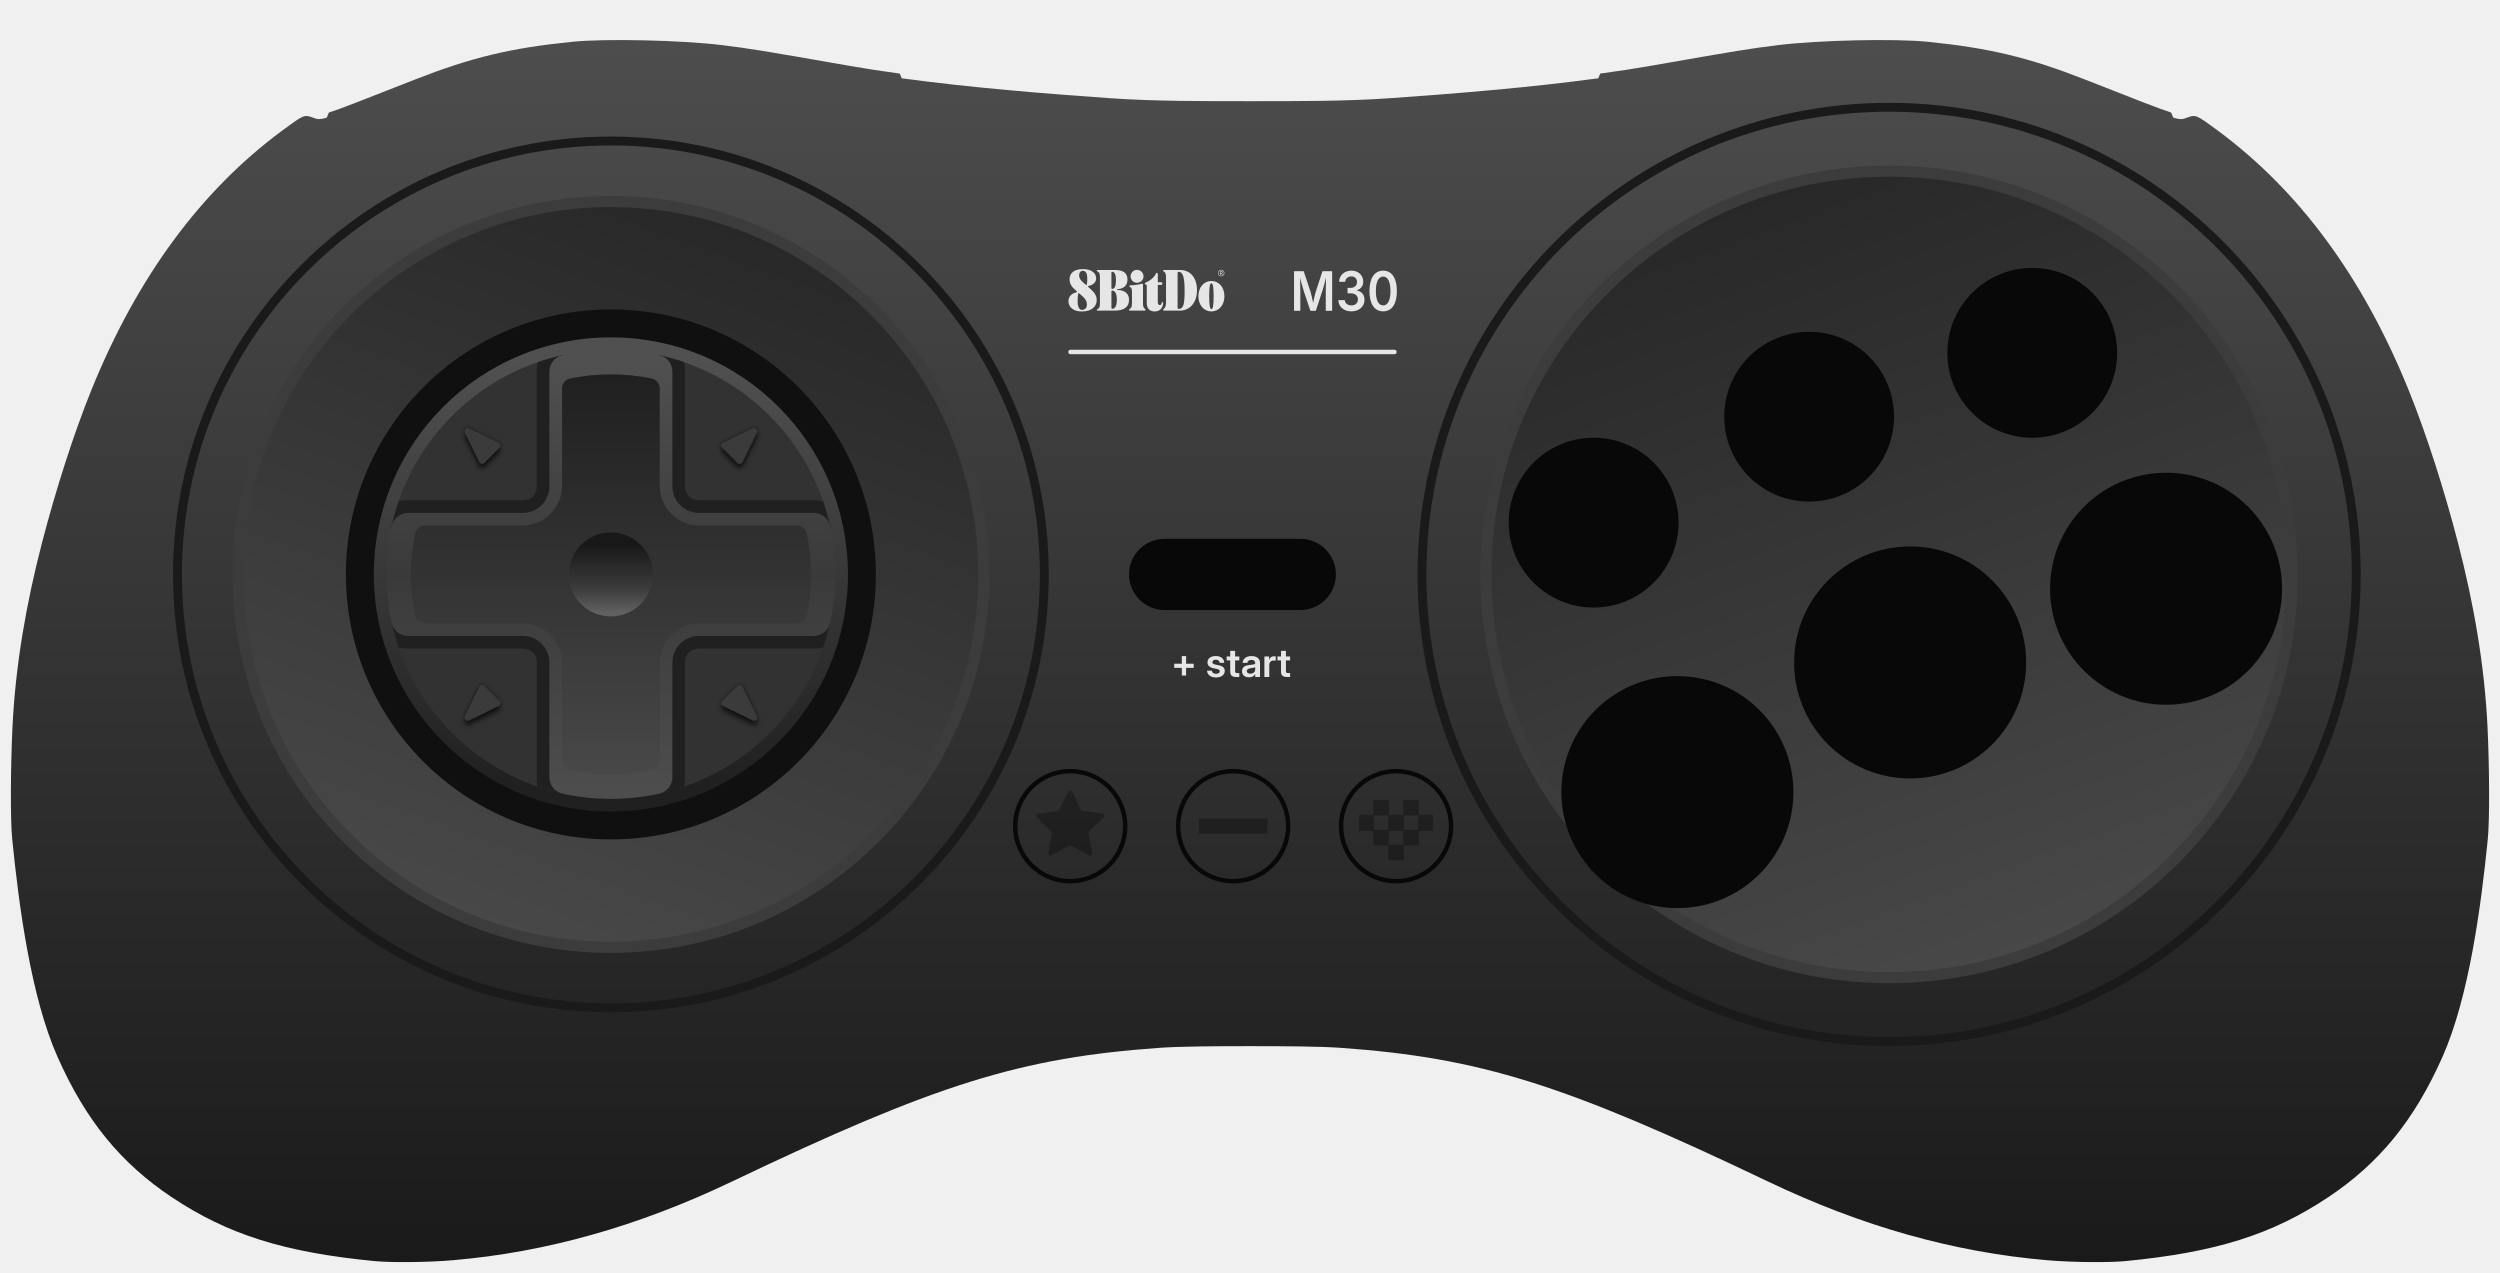
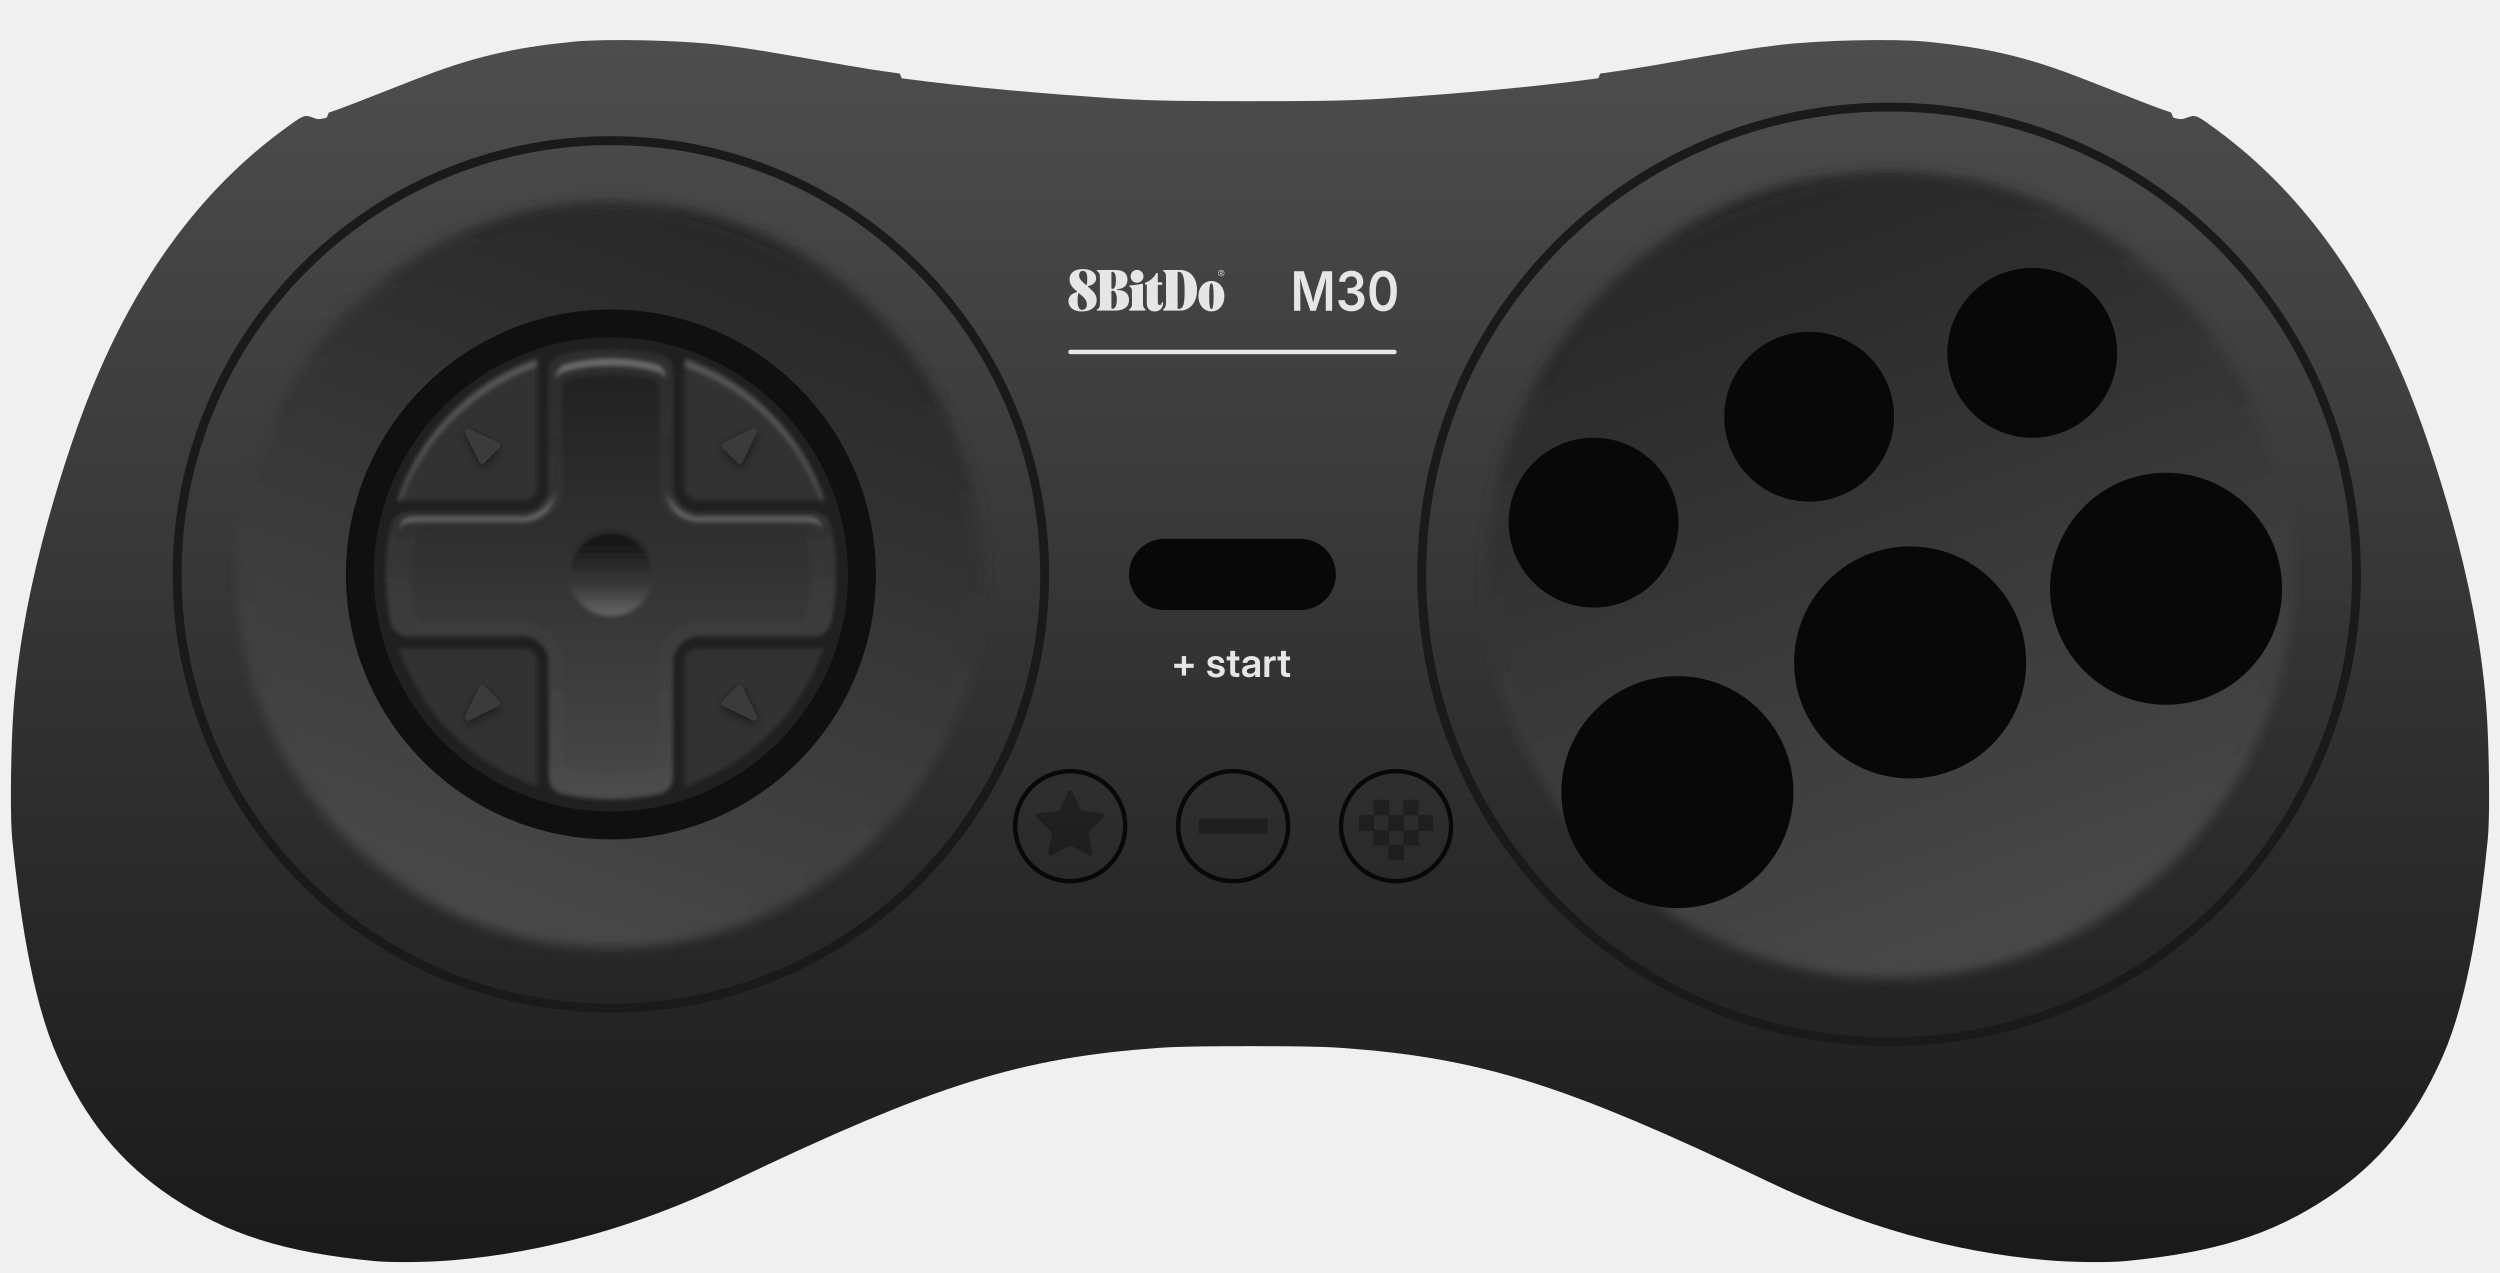
<svg xmlns="http://www.w3.org/2000/svg" xmlns:xlink="http://www.w3.org/1999/xlink" xml:space="preserve" viewBox="0 0 562 286" width="562px" height="286px" version="1.1" style="shape-rendering:geometricPrecision; fill-rule:evenodd; clip-rule:evenodd">
  <defs>
    <style type="text/css">
-     .str3 {stroke:#080808}
+     .str2 {stroke:#080808}
    .str0 {stroke:#1A1A1A;stroke-width:2}
-     .str1 {stroke:#3C3C3C;stroke-width:2.5}
-     .str2 {stroke:#E6E6E6;stroke-linecap:round}
+     .str1 {stroke:#E6E6E6;stroke-linecap:round}
    .fil1 {fill:none}
    .fil5 {fill:#080808}
    .fil4 {fill:#101010}
-     .fil11 {fill:#202020}
+     .fil8 {fill:#202020}
    .fil9 {fill:#323232}
    .fil10 {fill:#3A3A3A}
    .fil6 {fill:#E6E6E6}
+     .fil14 {fill:white;fill-opacity:0.2}
    .fil7 {fill:black;fill-opacity:0.3}
-     .fil13 {fill:url(#id0)}
-     .fil3 {fill:url(#id1)}
-     .fil2 {fill:url(#id2)}
-     .fil12 {fill:url(#id3)}
-     .fil14 {fill:url(#id4)}
-     .fil8 {fill:url(#id5)}
-     .fil0 {fill:url(#id6)}
-     .shd0 {filter: drop-shadow(0px 1px .5px rgba(0, 0, 0, 0.5)) drop-shadow(0px 0px .5px rgba(0, 0, 0, 0.5))}
+     .fil15 {fill:white;fill-opacity:0.3}
+     .fil3 {fill:url(#id0)}
+     .fil11 {fill:url(#id1)}
+     .fil16 {fill:url(#id2)}
+     .fil2 {fill:url(#id3)}
+     .fil0 {fill:url(#id4)}
+     .fil12 {fill:url(#id5)}
+     .fil13 {fill:url(#id6);fill-opacity:0.35}
+     .shd0 {filter: drop-shadow(0px 1px 1px rgba(0, 0, 0, 0.3)) drop-shadow(0px 0px .5px rgba(0, 0, 0, 0.3))}
  </style>
-     <linearGradient id="id0" gradientUnits="userSpaceOnUse" x1="137.328" y1="174.105" x2="137.328" y2="84.152">
-       <stop offset="0" style="stop-opacity:1; stop-color:#484848" />
-       <stop offset="0.5" style="stop-opacity:1; stop-color:#333333" />
-       <stop offset="1" style="stop-opacity:1; stop-color:#202020" />
-     </linearGradient>
-     <linearGradient id="id1" gradientUnits="userSpaceOnUse" x1="455.676" y1="214.312" x2="393.668" y2="43.946">
+     <linearGradient id="id0" gradientUnits="objectBoundingBox" x1="67.101%" y1="96.985%" x2="32.899%" y2="3.015%">
      <stop offset="0" style="stop-opacity:1; stop-color:#484848" />
      <stop offset="1" style="stop-opacity:1; stop-color:#282828" />
    </linearGradient>
-     <linearGradient id="id2" gradientUnits="userSpaceOnUse" xlink:href="#id1" x1="108.657" y1="207.901" x2="165.999" y2="50.356">
-   </linearGradient>
-     <linearGradient id="id3" gradientUnits="userSpaceOnUse" x1="137.328" y1="177.062" x2="137.328" y2="81.194">
-       <stop offset="0" style="stop-opacity:1; stop-color:#4D4D4D" />
-       <stop offset="0.5" style="stop-opacity:1; stop-color:#3A3A3A" />
-       <stop offset="1" style="stop-opacity:1; stop-color:#505050" />
+     <linearGradient id="id1" gradientUnits="userSpaceOnUse" x1="137.328" y1="177.062" x2="137.328" y2="81.194">
+       <stop offset="0" style="stop-opacity:1; stop-color:#484848" />
+       <stop offset="0.502" style="stop-opacity:1; stop-color:#333333" />
+       <stop offset="1" style="stop-opacity:1; stop-color:#202020" />
    </linearGradient>
-     <linearGradient id="id4" gradientUnits="userSpaceOnUse" x1="137.327" y1="137.633" x2="137.327" y2="122.514">
+     <linearGradient id="id2" gradientUnits="userSpaceOnUse" x1="137.327" y1="137.633" x2="137.327" y2="122.514">
      <stop offset="0" style="stop-opacity:1; stop-color:#606060" />
-       <stop offset="0.35" style="stop-opacity:1; stop-color:#3C3C3C" />
+       <stop offset="0.349" style="stop-opacity:1; stop-color:#3C3C3C" />
      <stop offset="1" style="stop-opacity:1; stop-color:#181818" />
    </linearGradient>
-     <linearGradient id="id5" gradientUnits="userSpaceOnUse" x1="137.328" y1="177.091" x2="137.328" y2="81.167">
-       <stop offset="0" style="stop-opacity:1; stop-color:#202020" />
-       <stop offset="1" style="stop-opacity:1; stop-color:#505050" />
-     </linearGradient>
-     <linearGradient id="id6" gradientUnits="userSpaceOnUse" x1="71.492" y1="283.724" x2="71.492" y2="9.998">
+     <linearGradient id="id3" gradientUnits="objectBoundingBox" xlink:href="#id0" x1="32.898%" y1="96.985%" x2="67.101%" y2="3.014%">
+   </linearGradient>
+     <linearGradient id="id4" gradientUnits="userSpaceOnUse" x1="71.492" y1="283.724" x2="71.492" y2="9.998">
      <stop offset="0" style="stop-opacity:1; stop-color:#1A1A1A" />
      <stop offset="1" style="stop-opacity:1; stop-color:#4D4D4D" />
    </linearGradient>
+     <linearGradient id="id5" gradientUnits="userSpaceOnUse" xlink:href="#id1" x1="137.328" y1="178.085" x2="137.328" y2="80.172">
+   </linearGradient>
+     <linearGradient id="id6" gradientUnits="userSpaceOnUse" x1="137.328" y1="177.062" x2="137.328" y2="81.194">
+       <stop offset="0" style="stop-opacity:1; stop-color:#4D4D4D" />
+       <stop offset="0.6" style="stop-opacity:1; stop-color:#3A3A3A" />
+       <stop offset="1" style="stop-opacity:1; stop-color:#404040" />
+     </linearGradient>
+     <filter id="Shell-Blur" x="-20%" y="-20%" width="140%" height="140%">
+       <feGaussianBlur stdDeviation="1.2" />
+     </filter>
+     <filter id="Dpad-Blur" x="-20%" y="-20%" width="140%" height="140%">
+       <feGaussianBlur stdDeviation="0.5" />
+     </filter>
  </defs>
  <g>
    <g id="shell">
      <path class="fil0" d="M488.081 25.305l0.456 1.133c2.011,0.586 2.265,0.295 3.272,-0.056 1.804,-0.629 1.965,-0.558 6.67,2.912 18.369,13.548 32.7,33.016 42.969,58.364 4.019,9.924 8.031,22.508 11.1,34.321 3.532,13.596 6.004,27.628 6.659,41.689 0.408,8.744 0.488,20.572 0.049,24.955 -1.509,15.042 -4.205,35.487 -10.188,48.965 -6.316,14.231 -14.201,23.905 -25.739,31.582 -12.581,8.372 -25.206,12.347 -45.479,14.319 -3.877,0.377 -12.024,0.289 -17.647,-0.191 -20.986,-1.79 -41.679,-7.621 -62.694,-17.663 -45.885,-21.926 -64.838,-27.853 -96.214,-30.088 -4.466,-0.318 -12.163,-0.372 -20.295,-0.372 -8.132,0 -15.829,0.054 -20.295,0.372 -31.376,2.235 -50.329,8.162 -96.214,30.088 -21.015,10.042 -41.708,15.873 -62.694,17.663 -5.623,0.48 -13.77,0.568 -17.647,0.191 -20.273,-1.972 -32.898,-5.947 -45.479,-14.319 -11.538,-7.677 -19.423,-17.351 -25.739,-31.582 -5.983,-13.478 -8.679,-33.923 -10.188,-48.965 -0.439,-4.383 -0.359,-16.211 0.049,-24.955 0.655,-14.061 3.127,-28.093 6.659,-41.689 3.069,-11.813 7.081,-24.397 11.1,-34.321 10.269,-25.348 24.6,-44.816 42.969,-58.364 4.705,-3.47 4.866,-3.541 6.67,-2.912 1.007,0.351 1.261,0.642 3.272,0.056l0.456 -1.133c2.619,-0.823 7.812,-2.889 19.427,-7.449 12.575,-4.938 21.591,-7.095 35.414,-8.473 7.401,-0.738 24.454,-0.354 33.496,0.754 6.275,0.769 9.177,1.241 28.272,4.59 3.772,0.662 7.711,1.269 11.75,1.818l0.429 1.054c15.461,2.099 32.332,3.46 46.728,4.47 10.195,0.715 21.251,0.674 31.565,0.674 10.314,0 21.37,0.041 31.565,-0.674 14.396,-1.01 31.267,-2.371 46.728,-4.47l0.429 -1.054c4.039,-0.549 7.978,-1.156 11.75,-1.818 19.095,-3.349 21.997,-3.821 28.272,-4.59 9.042,-1.108 26.095,-1.492 33.496,-0.754 13.823,1.378 22.839,3.535 35.414,8.473 11.615,4.56 16.808,6.626 19.427,7.449z" />
-       <path class="fil1 str0" d="M424.672 24.114c57.998,0 105.015,47.016 105.015,105.015 0,57.998 -47.017,105.015 -105.015,105.015 -57.998,0 -105.015,-47.017 -105.015,-105.015 0,-57.999 47.017,-105.015 105.015,-105.015zm-287.344 7.584c53.81,0 97.431,43.621 97.431,97.431 0,53.81 -43.621,97.431 -97.431,97.431 -53.809,0 -97.431,-43.621 -97.431,-97.431 0,-53.81 43.622,-97.431 97.431,-97.431z" />
-       <path class="fil2 str1" d="M137.328 45.301c46.297,0 83.828,37.531 83.828,83.828 0,46.297 -37.531,83.828 -83.828,83.828 -46.297,0 -83.828,-37.531 -83.828,-83.828 0,-46.297 37.531,-83.828 83.828,-83.828z" />
-       <path class="fil3 str1" d="M424.672 38.479c50.064,0 90.649,40.585 90.649,90.65 0,50.064 -40.585,90.649 -90.649,90.649 -50.064,0 -90.65,-40.585 -90.65,-90.649 0,-50.065 40.586,-90.65 90.65,-90.65z" />
+       <circle id="left0" class="fil1 str0" cx="137.328" cy="129.129" r="97.512" />
+       <circle id="right0" class="fil1 str0" cx="424.672" cy="129.129" r="105.071" />
+       <circle id="left1" class="fil2" filter="url(#Shell-Blur)" cx="137.328" cy="129.129" r="83.906" />
+       <circle id="left2" class="fil2" cx="137.328" cy="129.129" r="80.126" />
+       <circle id="right1" class="fil3" filter="url(#Shell-Blur)" cx="424.672" cy="129.129" r="90.709" />
+       <circle id="right2" class="fil3" cx="424.672" cy="129.129" r="86.929" />
    </g>
    <g id="holes">
      <circle class="fil4" cx="137.328" cy="129.129" r="59.57" />
      <path class="fil5" d="M261.809 137.145c-4.422,0 -8.008,-3.585 -8.008,-8.008 0,-4.422 3.585,-8.008 8.008,-8.008l30.494 0c4.423,0 8.009,3.586 8.009,8.008 0,4.423 -3.586,8.008 -8.009,8.008l-30.494 0z" />
      <circle class="fil5" cx="358.247" cy="117.49" r="19.087" />
      <circle class="fil5" cx="406.693" cy="93.671" r="19.087" />
      <circle class="fil5" cx="456.849" cy="79.322" r="19.087" />
      <circle class="fil5" cx="377.083" cy="178.066" r="26.079" />
      <circle class="fil5" cx="429.401" cy="148.918" r="26.079" />
      <circle class="fil5" cx="486.933" cy="132.351" r="26.079" />
    </g>
    <g id="print">
      <g>
        <path class="fil6" d="M246.542 67.455c0,1.382 -1.057,2.567 -3.389,2.567 -1.773,0 -2.964,-0.922 -2.964,-2.318 0,-0.961 0.593,-1.745 1.879,-2.022 0.076,-0.024 0.095,-0.11 0.038,-0.158l-0.225 -0.196c-0.726,-0.636 -1.448,-1.362 -1.448,-2.51 0,-1.429 0.994,-2.327 3.04,-2.327 1.773,0 2.94,0.822 2.94,2.089 0,0.874 -0.655,1.496 -1.802,1.72 -0.077,0.024 -0.091,0.101 -0.039,0.153l0.474 0.421c0.898,0.808 1.495,1.458 1.495,2.581l0.001 0zm-2.204 1.033c0,-0.56 -0.205,-1.2 -0.913,-1.817l-0.875 -0.764c-0.038,-0.043 -0.11,-0.034 -0.133,0.038 -0.129,0.464 -0.168,1.027 -0.168,1.773 0,1.21 0.349,1.946 0.999,1.946 0.631,0 1.085,-0.473 1.085,-1.171l0.005 -0.005zm-1.749 -6.573c0,0.607 0.263,1.018 1.032,1.697l0.535 0.473c0.053,0.053 0.101,0.024 0.129,-0.038 0.111,-0.416 0.134,-0.846 0.134,-1.449 0,-1.094 -0.31,-1.72 -0.994,-1.72 -0.511,0 -0.836,0.378 -0.836,1.037l0 0zm11.218 5.468c0,1.621 -1.085,2.443 -3.25,2.443l-3.819 0c-0.111,0 -0.196,-0.057 -0.196,-0.119 0,-0.062 0.038,-0.13 0.11,-0.168 0.31,-0.157 0.612,-0.344 0.612,-1.19l-0.001 -6.18c0,-0.847 -0.301,-1.028 -0.611,-1.186 -0.066,-0.022 -0.11,-0.084 -0.111,-0.153 0,-0.071 0.091,-0.134 0.196,-0.134l3.977 0.001c1.812,0 2.739,0.721 2.739,2.126 0,1.353 -0.798,2.061 -2.28,2.199 -0.057,0 -0.081,0.043 -0.081,0.082 0,0.038 0.024,0.076 0.081,0.076 1.573,0.014 2.634,0.76 2.634,2.203l0 0zm-3.962 -6.08l0 3.461c0,0.115 0.052,0.177 0.186,0.177 0.574,0 0.836,-0.674 0.836,-1.945 0,-1.11 -0.248,-1.893 -0.798,-1.893 -0.148,0 -0.225,0.081 -0.225,0.196l0.001 0.004zm1.223 6.09c0,-1.381 -0.387,-2.065 -1.056,-2.065 -0.115,0 -0.167,0.057 -0.167,0.172l0 3.705c0,0.119 0.062,0.21 0.224,0.21 0.689,0 0.999,-0.899 0.999,-2.022l0 0zm6.467 2.242c0,0.1 -0.091,0.186 -0.191,0.186l-3.341 0c-0.1,0 -0.196,-0.071 -0.196,-0.148l0 -0.023c0,-0.063 0.038,-0.13 0.1,-0.158 0.368,-0.177 0.56,-0.531 0.56,-1.2l0 -2.815c0,-0.56 -0.168,-0.861 -0.464,-0.976 -0.077,-0.033 -0.134,-0.095 -0.134,-0.172l0 -0.024c0,-0.095 0.081,-0.157 0.196,-0.157 0.798,-0.015 1.759,-0.13 2.596,-0.364 0.157,-0.052 0.286,0.053 0.286,0.211l0 4.301c0,0.722 0.211,1.033 0.497,1.186 0.053,0.043 0.092,0.095 0.092,0.158l-0.001 -0.005zm-3.379 -7.509c0,-0.808 0.626,-1.459 1.448,-1.459 0.822,0 1.453,0.651 1.453,1.459 0,0.798 -0.631,1.434 -1.453,1.434 -0.822,0 -1.448,-0.636 -1.448,-1.434l0 0zm7.317 5.998c-0.062,1.166 -0.788,1.893 -1.887,1.893 -1.243,0 -1.793,-0.798 -1.793,-1.874l0 -4.172 -0.248 0c-0.101,0 -0.192,-0.096 -0.192,-0.187l0 -0.052c0,-0.062 0.039,-0.134 0.115,-0.158 1.018,-0.426 2.022,-1.223 2.404,-2.108 0.024,-0.081 0.091,-0.119 0.154,-0.119l0.061 -0.001c0.11,0 0.187,0.096 0.187,0.196l0 1.917 0.822 0c0.11,0 0.196,0.091 0.196,0.196l0 0.191c0,0.11 -0.091,0.196 -0.196,0.196l-0.822 0 0 3.877c0,0.401 0.157,0.664 0.435,0.664 0.248,0 0.377,-0.167 0.425,-0.478 0.014,-0.11 0.096,-0.186 0.187,-0.186 0.091,0 0.172,0.091 0.153,0.205l-0.001 0zm7.61 -2.906c0,3.102 -1.878,4.608 -3.771,4.608l-3.666 0c-0.101,0 -0.196,-0.072 -0.196,-0.134l0 -0.014c0,-0.062 0.043,-0.115 0.095,-0.153 0.349,-0.225 0.574,-0.784 0.574,-1.439l0 -5.846c0,-0.817 -0.225,-1.075 -0.574,-1.261 -0.052,-0.039 -0.095,-0.092 -0.095,-0.154 0,-0.071 0.095,-0.133 0.196,-0.133l3.627 0c2.333,0 3.81,1.773 3.81,4.526l0 0zm-4.149 -4.125c-0.119,0 -0.21,0.081 -0.21,0.196l0 7.93c0,0.119 0.038,0.225 0.196,0.225 1.07,0 1.381,-0.885 1.381,-3.977 0,-3.102 -0.349,-4.374 -1.372,-4.374l0.005 0zm4.469 5.492c0,-2.031 1.262,-3.418 2.92,-3.418 1.659,0 2.926,1.382 2.926,3.418 0,2.032 -1.267,3.427 -2.926,3.427 -1.658,0 -2.92,-1.395 -2.92,-3.427l0 0zm3.418 0c0,-2.165 -0.172,-2.906 -0.498,-2.906 -0.324,0 -0.497,0.741 -0.497,2.906 0,2.165 0.173,2.906 0.497,2.906 0.326,0 0.498,-0.741 0.498,-2.906l0 0zm1.701 -5.922c0.402,0 0.727,0.325 0.727,0.721 0,0.402 -0.325,0.727 -0.727,0.727 -0.4,0 -0.724,-0.324 -0.724,-0.724 0,-0.4 0.324,-0.724 0.724,-0.724l0 0zm-0.607 0.722c0,0.339 0.272,0.616 0.607,0.616 0.33,0 0.607,-0.282 0.607,-0.616 0,-0.33 -0.272,-0.612 -0.607,-0.612 -0.33,0 -0.607,0.282 -0.607,0.612l0 0zm0.765 0.119c0,0.005 0.004,0.014 0.014,0.034l0.129 0.224c0.014,0.024 0,0.053 -0.033,0.053l-0.043 0c-0.019,0 -0.033,-0.005 -0.043,-0.038l-0.139 -0.244c-0.004,-0.014 -0.019,-0.019 -0.033,-0.019l-0.134 0c-0.005,0 -0.019,0.004 -0.019,0.019l0 0.244c0,0.019 -0.014,0.038 -0.034,0.038l-0.043 0c-0.019,0 -0.033,-0.019 -0.033,-0.038l0 -0.78c0,-0.019 0.014,-0.033 0.033,-0.033l0.273 0c0.153,0 0.272,0.119 0.272,0.272 0,0.096 -0.052,0.177 -0.133,0.23 -0.02,0.019 -0.034,0.024 -0.034,0.038l0 0zm0.057 -0.268c0,-0.095 -0.071,-0.157 -0.167,-0.157l-0.177 0c-0.005,0 -0.019,0.004 -0.019,0.014l0 0.291c0,0.005 0.014,0.015 0.019,0.015l0.177 0c0.096,0 0.167,-0.062 0.167,-0.158l0 -0.005zm0 0l0 0 0 0z" />
      </g>
      <path class="fil6" d="M290.9 69.873l1.414 0 0 -4.499c0,-0.678 -0.034,-1.91 -0.056,-2.92 0.296,1.149 0.62,2.338 0.81,2.92l1.503 4.499 1.224 0 1.482 -4.499c0.19,-0.6 0.528,-1.826 0.804,-2.969 -0.016,1.059 -0.049,2.304 -0.049,2.967l0 4.501 1.434 0 0 -8.912 -2.172 0 -1.509 4.596c-0.156,0.533 -0.405,1.635 -0.594,2.514 -0.182,-0.892 -0.436,-1.987 -0.598,-2.514l-1.525 -4.596 -2.168 0 0 8.912zm12.89 0.122c1.713,0 2.954,-1.083 2.954,-2.585 0,-1.116 -0.618,-1.924 -1.736,-2.097l0 -0.072c0.866,-0.216 1.449,-0.93 1.449,-1.94 0,-1.357 -1.039,-2.463 -2.64,-2.463 -1.558,0 -2.765,1.028 -2.792,2.518l1.385 0c0.022,-0.757 0.651,-1.22 1.396,-1.22 0.754,0 1.25,0.504 1.25,1.261 0,0.79 -0.576,1.312 -1.412,1.312l-0.712 0 0 1.232 0.712 0c1.018,0 1.621,0.569 1.621,1.383 0,0.798 -0.614,1.336 -1.475,1.336 -0.815,0 -1.446,-0.466 -1.483,-1.197l-1.45 0c0.037,1.502 1.246,2.532 2.933,2.532zm7.147 0c1.956,0 3.084,-1.669 3.084,-4.57 0,-2.887 -1.139,-4.587 -3.084,-4.587 -1.948,0 -3.087,1.694 -3.087,4.587 0,2.901 1.133,4.57 3.087,4.57zm0 -1.335c-1.058,0 -1.641,-1.172 -1.641,-3.235 0,-2.061 0.589,-3.253 1.641,-3.253 1.049,0 1.638,1.186 1.638,3.253 0,2.063 -0.589,3.235 -1.638,3.235z" />
-       <line class="fil1 str2" x1="240.644" y1="79.123" x2="313.469" y2="79.123" />
+       <line class="fil1 str1" x1="240.644" y1="79.123" x2="313.469" y2="79.123" />
      <path class="fil6" d="M265.672 151.86l0.966 0 0 -1.73 1.703 0 0 -0.921 -1.703 0 0 -1.728 -0.966 0 0 1.728 -1.708 0 0 0.921 1.708 0 0 1.73zm7.695 0.435c1.142,0 1.96,-0.566 1.96,-1.466 0,-0.678 -0.424,-1.081 -1.338,-1.273l-0.833 -0.172c-0.386,-0.082 -0.612,-0.253 -0.612,-0.529 0,-0.315 0.296,-0.559 0.784,-0.559 0.504,0 0.841,0.301 0.85,0.713l1.035 0c-0.027,-0.949 -0.791,-1.536 -1.912,-1.536 -1.129,0 -1.858,0.569 -1.858,1.418 0,0.699 0.462,1.151 1.345,1.334l0.789 0.163c0.391,0.082 0.631,0.245 0.631,0.525 0,0.328 -0.324,0.559 -0.859,0.559 -0.552,0 -0.876,-0.258 -0.923,-0.708l-1.087 0c0.07,0.992 0.903,1.531 2.028,1.531zm5.23 -4.724l-0.94 0 0 -1.257 -1.106 0 0 1.257 -0.804 0 0 0.886 0.804 0 0 2.569c0,0.791 0.441,1.162 1.382,1.162l0.664 0 0 -0.886 -0.472 0c-0.359,0 -0.468,-0.109 -0.468,-0.437l0 -2.408 0.94 0 0 -0.886zm2.201 4.688c0.753,0 1.142,-0.313 1.362,-0.721l0.016 0 0 0.65 1.081 0 0 -3.145c0,-0.962 -0.713,-1.56 -1.913,-1.56 -1.205,0 -1.955,0.607 -2.007,1.524l1.06 0c0.03,-0.388 0.388,-0.668 0.925,-0.668 0.53,0 0.845,0.28 0.845,0.673l0 0.036c0,0.314 -0.292,0.327 -1.15,0.423 -0.953,0.1 -1.812,0.358 -1.812,1.406 0,0.922 0.677,1.382 1.593,1.382zm0.27 -0.814c-0.48,0 -0.789,-0.213 -0.789,-0.575 0,-0.421 0.401,-0.591 0.873,-0.661 0.453,-0.07 0.881,-0.14 1.016,-0.227l0 0.498c0,0.537 -0.38,0.965 -1.1,0.965zm3.166 0.743l1.1 0 0 -2.619c0,-0.723 0.406,-1.085 0.931,-1.085 0.218,0 0.437,0.02 0.519,0.034l0 -0.974c-0.085,-0.009 -0.207,-0.018 -0.355,-0.018 -0.595,0 -0.948,0.279 -1.118,0.806l-0.014 0 0 -0.761 -1.063 0 0 4.617zm5.783 -4.617l-0.939 0 0 -1.257 -1.107 0 0 1.257 -0.804 0 0 0.886 0.804 0 0 2.569c0,0.791 0.441,1.162 1.383,1.162l0.663 0 0 -0.886 -0.471 0c-0.36,0 -0.468,-0.109 -0.468,-0.437l0 -2.408 0.939 0 0 -0.886z" />
    </g>
    <g id="button-star">
-       <circle class="fil1 str3" cx="240.584" cy="185.724" r="12.371" />
+       <circle class="fil1 str2" cx="240.584" cy="185.724" r="12.371" />
      <path class="fil7" d="M241.031 177.945l1.961 4.065c0.075,0.154 0.21,0.253 0.381,0.276l4.471 0.608c0.194,0.026 0.345,0.153 0.406,0.339 0.06,0.186 0.012,0.378 -0.129,0.513l-3.26 3.12c-0.124,0.119 -0.176,0.278 -0.146,0.448l0.804 4.44c0.034,0.192 -0.039,0.376 -0.197,0.491 -0.159,0.114 -0.356,0.128 -0.528,0.035l-3.975 -2.136c-0.151,-0.081 -0.319,-0.081 -0.47,0l-3.975 2.136c-0.172,0.093 -0.37,0.079 -0.528,-0.035 -0.158,-0.115 -0.231,-0.299 -0.197,-0.491l0.804 -4.441c0.03,-0.169 -0.022,-0.328 -0.146,-0.447l-3.259 -3.12c-0.142,-0.135 -0.19,-0.327 -0.129,-0.513 0.06,-0.186 0.211,-0.313 0.405,-0.339l4.471 -0.608c0.171,-0.023 0.307,-0.122 0.381,-0.276l1.96 -4.065c0.086,-0.176 0.253,-0.281 0.448,-0.281 0.195,0 0.363,0.105 0.447,0.281z" />
    </g>
    <g id="button-back">
-       <circle class="fil1 str3" cx="277.21" cy="185.724" r="12.371" />
+       <circle class="fil1 str2" cx="277.21" cy="185.724" r="12.371" />
      <polygon class="fil7" points="284.915,187.464 269.505,187.464 269.505,183.984 284.915,183.984 " />
    </g>
    <g id="button-home">
-       <circle class="fil1 str3" cx="313.837" cy="185.724" r="12.371" />
+       <circle class="fil1 str2" cx="313.837" cy="185.724" r="12.371" />
      <path class="fil7" d="M312.231 183.169l3.211 0 0 -3.358 3.505 0 0 3.358 3.212 0 0 3.65 -3.212 0 0 3.212 -3.358 0 0 3.358 -3.504 0 0 -3.358 -3.358 0 0 -3.212 -3.213 0 0 -3.65 3.213 0 0 -3.358 3.504 0 0 3.358zm3.358 0.146l0 3.212 3.212 0 0 -3.212 -3.212 0zm-6.716 0l0 3.212 3.212 0 0 -3.212 -3.212 0zm6.569 3.504l-3.211 0 0 3.066 3.211 0 0 -3.066z" />
    </g>
    <g id="dpad">
      <circle class="fil8" cx="137.328" cy="129.129" r="53.291" />
-       <path class="fil9" d="M148.163 79.842c19.167,4.195 34.257,19.284 38.452,38.452l0 21.669c-4.196,19.168 -19.284,34.257 -38.452,38.452l-21.67 0c-19.167,-4.195 -34.257,-19.283 -38.452,-38.452l0 -21.669c4.195,-19.168 19.285,-34.257 38.452,-38.452l21.67 0z" />
+       <path class="fil9" filter="url(#Dpad-Blur)" d="M153.998 81.497c14.454,5.058 25.903,16.508 30.962,30.963l-27.98 0c-1.641,0 -2.982,-1.341 -2.982,-2.983l0 -27.98zm30.962 64.301c-5.058,14.454 -16.508,25.904 -30.962,30.963l0 -27.98c0,-1.642 1.34,-2.983 2.982,-2.983l27.98 0zm-64.301 30.963c-14.455,-5.059 -25.904,-16.508 -30.963,-30.963l27.98 0c1.643,0 2.982,1.341 2.982,2.983l0.001 27.98zm-30.963 -64.301c5.059,-14.455 16.508,-25.905 30.963,-30.963l0 27.98c0,1.642 -1.342,2.983 -2.983,2.983l-27.98 0z" />
      <path id="shadow" class="fil10 shd0" d="M170.119 160.96l-3.214 -6.555c-0.106,-0.216 -0.289,-0.353 -0.526,-0.391 -0.24,-0.04 -0.454,0.028 -0.626,0.2l-3.339 3.341c-0.172,0.172 -0.241,0.384 -0.201,0.625 0.039,0.237 0.175,0.42 0.391,0.525l6.555 3.215c0.282,0.139 0.601,0.085 0.823,-0.137 0.222,-0.222 0.276,-0.542 0.137,-0.823zm-0.96 -64.622l-6.555 3.214c-0.216,0.106 -0.352,0.289 -0.391,0.526 -0.04,0.24 0.029,0.453 0.201,0.625l3.339 3.341c0.173,0.172 0.386,0.24 0.626,0.2 0.237,-0.039 0.42,-0.175 0.526,-0.391l3.214 -6.555c0.139,-0.282 0.085,-0.601 -0.137,-0.823 -0.222,-0.222 -0.542,-0.275 -0.823,-0.137zm-57.107 3.214l-6.554 -3.214c-0.282,-0.139 -0.602,-0.085 -0.824,0.137 -0.222,0.222 -0.275,0.541 -0.137,0.823l3.214 6.555c0.107,0.216 0.289,0.352 0.526,0.391 0.24,0.04 0.454,-0.029 0.626,-0.2l3.34 -3.341c0.172,-0.172 0.24,-0.384 0.201,-0.625 -0.04,-0.237 -0.176,-0.42 -0.392,-0.526zm-4.301 54.853l-3.214 6.555c-0.138,0.281 -0.085,0.601 0.137,0.823 0.222,0.222 0.542,0.276 0.824,0.137l6.554 -3.215c0.216,-0.105 0.352,-0.288 0.392,-0.525 0.039,-0.24 -0.029,-0.454 -0.201,-0.625l-3.34 -3.341c-0.172,-0.172 -0.385,-0.24 -0.626,-0.2 -0.237,0.038 -0.419,0.175 -0.526,0.391z" />
-       <path class="fil11" d="M126.63 178.445c-1.959,-0.423 -3.876,-0.958 -5.743,-1.602 -0.149,-0.531 -0.228,-1.092 -0.228,-1.671l-0.001 -26.391c0,-1.642 -1.339,-2.983 -2.982,-2.983l-26.392 0c-0.579,0 -1.139,-0.079 -1.67,-0.228 -0.644,-1.867 -1.179,-3.784 -1.602,-5.743l0 -21.396c0.423,-1.959 0.958,-3.876 1.601,-5.743 0.531,-0.149 1.092,-0.228 1.671,-0.228l26.392 0c1.641,0 2.983,-1.341 2.983,-2.983l0 -26.392c0,-0.579 0.079,-1.14 0.228,-1.671 1.867,-0.643 3.784,-1.178 5.743,-1.602l21.396 0c1.959,0.424 3.877,0.959 5.744,1.602 0.149,0.531 0.228,1.092 0.228,1.671l0 26.392c0,1.643 1.341,2.983 2.982,2.983l26.392 0c0.579,0 1.139,0.079 1.671,0.228 0.643,1.867 1.178,3.784 1.601,5.743l0 21.396c-0.423,1.959 -0.958,3.876 -1.601,5.743 -0.531,0.149 -1.092,0.228 -1.671,0.228l-26.392 0c-1.643,0 -2.982,1.341 -2.982,2.983l0 26.391c0,0.579 -0.079,1.14 -0.228,1.671 -1.868,0.644 -3.785,1.179 -5.744,1.602l-21.396 0z" />
-       <path class="fil12" d="M151.152 83.534l0 25.807c0,3.283 2.679,5.964 5.965,5.964l25.806 0c1.795,0 3.307,1.217 3.692,2.971 0.766,3.495 1.17,7.127 1.17,10.853 0,3.726 -0.405,7.358 -1.171,10.853 -0.384,1.754 -1.896,2.971 -3.692,2.971l-25.805 0c-3.284,0 -5.965,2.681 -5.965,5.965l0 25.805c0,1.796 -1.217,3.308 -2.971,3.692 -3.495,0.766 -7.127,1.17 -10.853,1.17 -3.726,0 -7.358,-0.404 -10.853,-1.17 -1.754,-0.384 -2.971,-1.896 -2.971,-3.692l0 -25.805c0,-3.286 -2.681,-5.965 -5.964,-5.965l-25.806 0c-1.796,0 -3.308,-1.217 -3.692,-2.971 -0.766,-3.495 -1.171,-7.127 -1.171,-10.853 0,-3.726 0.404,-7.358 1.17,-10.853 0.385,-1.754 1.897,-2.971 3.692,-2.971l25.807 0c3.285,0 5.964,-2.679 5.964,-5.964l0 -25.807c0,-1.796 1.217,-3.307 2.971,-3.692 3.495,-0.766 7.127,-1.17 10.853,-1.17 3.726,0 7.358,0.404 10.853,1.17 1.754,0.385 2.971,1.896 2.971,3.692z" />
-       <path class="fil13" d="M148.307 87.311l0 21.891c0,4.925 4.02,8.948 8.948,8.948l21.891 0c1.086,0 2,0.743 2.22,1.807 0.614,2.961 0.938,6.029 0.938,9.172 0,3.143 -0.324,6.211 -0.938,9.172 -0.221,1.064 -1.134,1.807 -2.221,1.807l-21.89 0c-4.926,0 -8.948,4.022 -8.948,8.948l0 21.891c0,1.086 -0.743,1.999 -1.807,2.22 -2.961,0.614 -6.029,0.938 -9.172,0.938 -3.143,0 -6.21,-0.324 -9.172,-0.938 -1.064,-0.221 -1.807,-1.134 -1.807,-2.22l0 -21.891c0,-4.928 -4.022,-8.948 -8.948,-8.948l-21.89 0c-1.087,0 -2,-0.743 -2.221,-1.807 -0.614,-2.961 -0.938,-6.029 -0.938,-9.172 0,-3.143 0.324,-6.211 0.938,-9.172 0.22,-1.064 1.134,-1.807 2.22,-1.807l21.891 0c4.928,0 8.948,-4.02 8.948,-8.948l0 -21.891c0,-1.087 0.743,-2 1.807,-2.221 2.962,-0.613 6.029,-0.938 9.172,-0.938 3.143,0 6.211,0.325 9.172,0.938 1.064,0.221 1.807,1.134 1.807,2.221z" />
-       <circle class="fil14" cx="137.328" cy="129.129" r="9.449" />
+       <path class="fil11" filter="url(#Dpad-Blur)" d="M151.152 83.534l0 25.807c0,3.283 2.679,5.964 5.965,5.964l25.806 0c1.795,0 3.307,1.217 3.692,2.971 0.766,3.495 1.17,7.127 1.17,10.853 0,3.726 -0.405,7.358 -1.171,10.853 -0.384,1.754 -1.896,2.971 -3.692,2.971l-25.805 0c-3.284,0 -5.965,2.681 -5.965,5.965l0 25.805c0,1.796 -1.217,3.308 -2.971,3.692 -3.495,0.766 -7.127,1.17 -10.853,1.17 -3.726,0 -7.358,-0.404 -10.853,-1.17 -1.754,-0.384 -2.971,-1.896 -2.971,-3.692l0 -25.805c0,-3.286 -2.681,-5.965 -5.964,-5.965l-25.806 0c-1.796,0 -3.308,-1.217 -3.692,-2.971 -0.766,-3.495 -1.171,-7.127 -1.171,-10.853 0,-3.726 0.404,-7.358 1.17,-10.853 0.385,-1.754 1.897,-2.971 3.692,-2.971l25.807 0c3.285,0 5.964,-2.679 5.964,-5.964l0 -25.807c0,-1.796 1.217,-3.307 2.971,-3.692 3.495,-0.766 7.127,-1.17 10.853,-1.17 3.726,0 7.358,0.404 10.853,1.17 1.754,0.385 2.971,1.896 2.971,3.692z" />
+       <path class="fil12" d="M149.652 109.341l0 -25.807c0,-1.093 -0.717,-1.993 -1.787,-2.227 -3.475,-0.761 -6.98,-1.135 -10.537,-1.135 -3.556,0 -7.063,0.374 -10.537,1.135 -1.07,0.234 -1.786,1.134 -1.786,2.227l0 25.807c0,4.112 -3.353,7.465 -7.465,7.465l-25.807 0c-1.093,0 -1.993,0.717 -2.227,1.786 -0.761,3.474 -1.135,6.981 -1.135,10.537 0,3.556 0.374,7.063 1.135,10.537 0.234,1.07 1.135,1.787 2.228,1.787l25.806 0c4.108,0 7.465,3.357 7.465,7.465l0 25.805c0,1.093 0.716,1.994 1.786,2.228 3.475,0.761 6.98,1.134 10.537,1.134 3.556,0 7.063,-0.373 10.537,-1.134 1.07,-0.234 1.787,-1.135 1.787,-2.228l0 -25.805c0,-4.112 3.353,-7.465 7.465,-7.465l25.805 0c1.093,0 1.994,-0.717 2.228,-1.787 0.761,-3.474 1.135,-6.981 1.135,-10.537 0,-3.556 -0.374,-7.063 -1.135,-10.537 -0.234,-1.069 -1.134,-1.786 -2.227,-1.786l-25.806 0c-4.109,0 -7.465,-3.357 -7.465,-7.465z" />
+       <path class="fil13" filter="url(#Dpad-Blur)" d="M151.152 83.534l0 25.807c0,3.283 2.679,5.964 5.965,5.964l25.806 0c1.795,0 3.307,1.217 3.692,2.971 0.766,3.495 1.17,7.127 1.17,10.853 0,3.726 -0.405,7.358 -1.171,10.853 -0.384,1.754 -1.896,2.971 -3.692,2.971l-25.805 0c-3.284,0 -5.965,2.681 -5.965,5.965l0 25.805c0,1.796 -1.217,3.308 -2.971,3.692 -3.495,0.766 -7.127,1.17 -10.853,1.17 -3.726,0 -7.358,-0.404 -10.853,-1.17 -1.754,-0.384 -2.971,-1.896 -2.971,-3.692l0 -25.805c0,-3.286 -2.681,-5.965 -5.964,-5.965l-25.806 0c-1.796,0 -3.308,-1.217 -3.692,-2.971 -0.766,-3.495 -1.171,-7.127 -1.171,-10.853 0,-3.726 0.404,-7.358 1.17,-10.853 0.385,-1.754 1.897,-2.971 3.692,-2.971l25.807 0c3.285,0 5.964,-2.679 5.964,-5.964l0 -25.807c0,-1.796 1.217,-3.307 2.971,-3.692 3.495,-0.766 7.127,-1.17 10.853,-1.17 3.726,0 7.358,0.404 10.853,1.17 1.754,0.385 2.971,1.896 2.971,3.692zm-2.845 3.777c0,-1.087 -0.744,-2.001 -1.807,-2.221 -2.961,-0.613 -6.029,-0.938 -9.172,-0.938 -3.143,0 -6.211,0.325 -9.172,0.938 -1.063,0.22 -1.807,1.135 -1.807,2.221l0 21.891c0,4.927 -4.022,8.948 -8.948,8.948l-21.891 0c-1.086,0 -2,0.744 -2.22,1.807 -0.614,2.961 -0.938,6.029 -0.938,9.172 0,3.143 0.324,6.211 0.938,9.172 0.22,1.063 1.134,1.807 2.221,1.807l21.89 0c4.926,0 8.948,4.021 8.948,8.948l0 21.891c0,1.085 0.744,2 1.807,2.22 2.961,0.613 6.029,0.938 9.172,0.938 3.143,0 6.211,-0.325 9.172,-0.938 1.063,-0.22 1.807,-1.134 1.807,-2.22l0 -21.891c0,-4.926 4.022,-8.948 8.948,-8.948l21.89 0c1.087,0 2.001,-0.744 2.221,-1.807 0.614,-2.961 0.938,-6.029 0.938,-9.172 0,-3.143 -0.324,-6.211 -0.938,-9.172 -0.22,-1.063 -1.134,-1.807 -2.22,-1.807l-21.891 0c-4.926,0 -8.948,-4.023 -8.948,-8.948l0 -21.891z" />
+       <path class="fil14" filter="url(#Dpad-Blur)" d="M153.998 80.548c14.769,5.169 26.402,17.01 31.285,31.912l-0.664 0c-5.22,-14.01 -16.483,-25.074 -30.621,-30.022l0 -1.89zm-33.339 1.89c-14.139,4.948 -25.402,16.012 -30.622,30.022l-0.664 0c4.883,-14.902 16.517,-26.744 31.286,-31.912l0 1.89z" />
+       <path class="fil15" filter="url(#Dpad-Blur)" d="M149.729 85.8c0,-1.088 -0.87,-1.875 -2.041,-2.221 -3.344,-0.991 -6.81,-1.316 -10.36,-1.316 -3.55,0 -7.016,0.325 -10.36,1.316 -1.171,0.346 -2.041,1.134 -2.041,2.221 0,-2.928 1.092,-3.684 2.664,-4.068 3.136,-0.765 6.394,-1.17 9.737,-1.17 3.343,0 6.601,0.405 9.737,1.17 1.573,0.384 2.664,1.14 2.664,4.068zm-24.919 24.486c-0.167,3.956 -3.179,6.919 -7.409,6.919l-23.781 0c-1.841,0 -3.086,0.366 -3.873,1.807 0.265,-1.64 1.16,-2.762 2.884,-2.762l24.909 0c3.285,0 6.514,-2.679 7.27,-5.964zm25.036 0c0.168,3.956 3.18,6.919 7.409,6.919l23.781 0c1.842,0 3.086,0.366 3.874,1.807 -0.265,-1.64 -1.161,-2.762 -2.885,-2.762l-24.908 0c-3.285,0 -6.515,-2.679 -7.271,-5.964z" />
+       <circle class="fil16" filter="url(#Dpad-Blur)" cx="137.328" cy="129.129" r="9.449" />
    </g>
  </g>
</svg>
